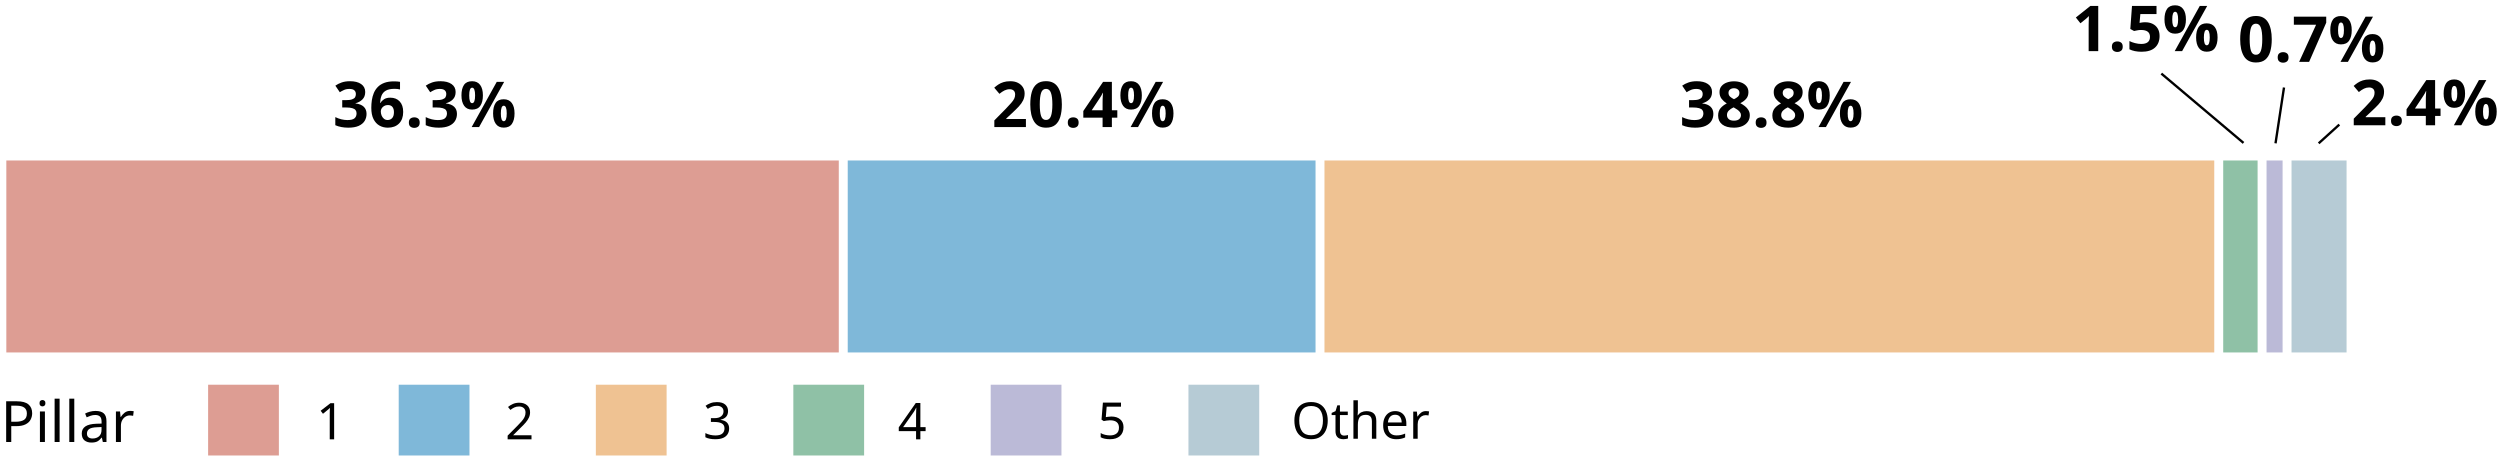
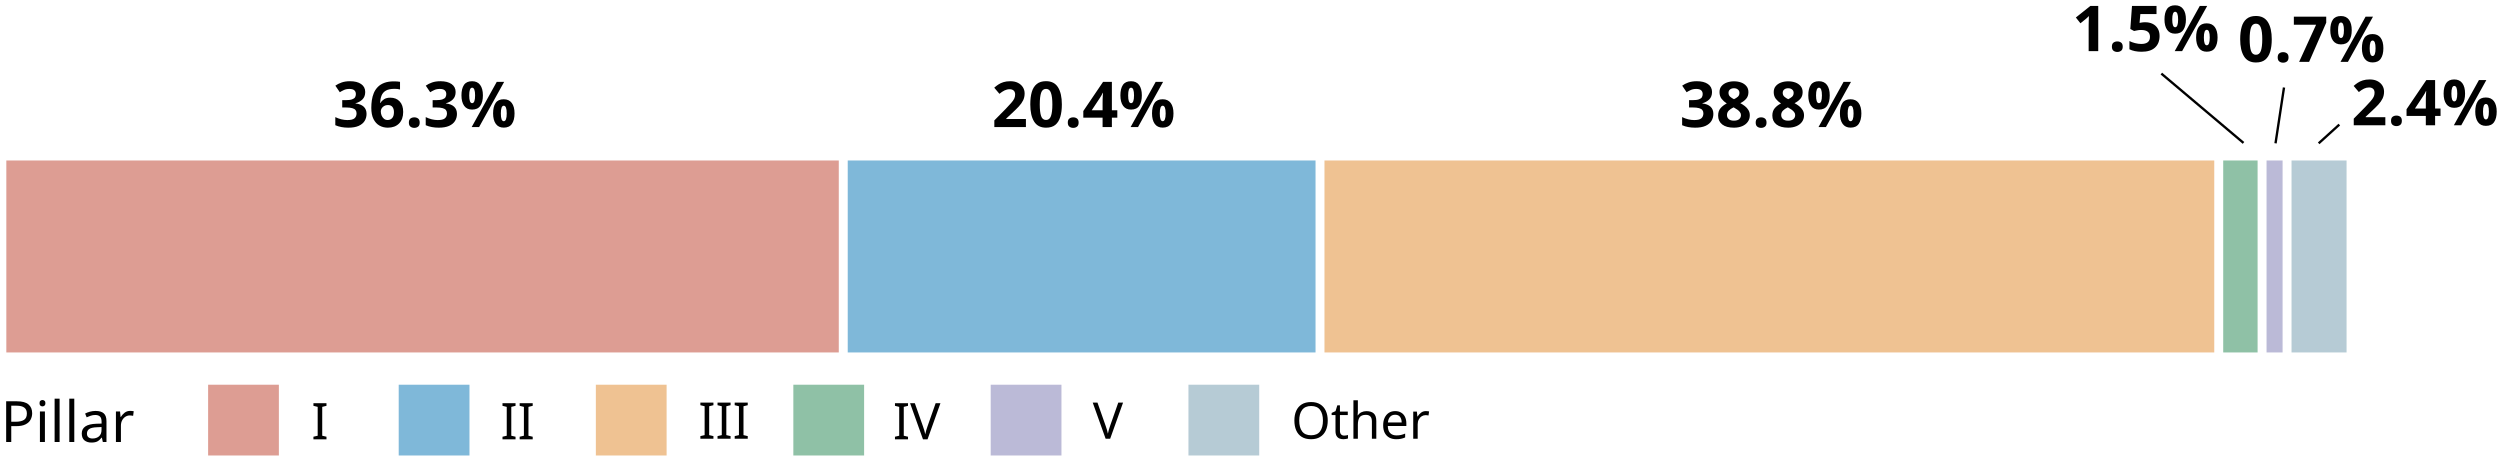
<svg xmlns="http://www.w3.org/2000/svg" class="svglite" width="790.339pt" height="145.997pt" viewBox="0 0 790.339 145.997" version="1.1" id="svg81">
  <defs id="defs11">
    <style type="text/css" id="style9">
    .svglite line, .svglite polyline, .svglite polygon, .svglite path, .svglite rect, .svglite circle {
      fill: none;
      stroke: #000000;
      stroke-linecap: round;
      stroke-linejoin: round;
      stroke-miterlimit: 10.00;
    }
  </style>
  </defs>
  <defs id="defs18">
    <clipPath id="cpMC4wMHw4NjQuMDB8MC4wMHw0MzIuMDA=">
      <rect x="0" y="0" width="864" height="432" id="rect15" />
    </clipPath>
  </defs>
  <g clip-path="url(#cpMC4wMHw4NjQuMDB8MC4wMHw0MzIuMDA=)" id="g20" transform="translate(-11,-25.45647)" />
  <defs id="defs25">
    <clipPath id="cpMTAuNDZ8ODU3LjAzfDYuOTd8MzU5LjA4">
      <rect x="10.46" y="6.97" width="846.57" height="352.11" id="rect22" />
    </clipPath>
  </defs>
  <rect x="2" y="50.732" width="263.167" height="60.691" style="fill:#bb3c28;stroke:none;stroke-width:1.07;stroke-linecap:square;stroke-linejoin:miter;fill-opacity:0.502" id="rect27" />
  <rect x="267.996" y="50.732" width="147.892" height="60.691" style="fill:#0072b3;stroke:none;stroke-width:1.07;stroke-linecap:square;stroke-linejoin:miter;fill-opacity:0.502" id="rect29" />
  <rect x="418.716" y="50.732" width="281.29" height="60.691" style="fill:#df8526;stroke:none;stroke-width:1.07;stroke-linecap:square;stroke-linejoin:miter;fill-opacity:0.502" id="rect31" />
  <rect x="702.835" y="50.732" width="10.872" height="60.691" style="fill:#20834e;stroke:none;stroke-width:1.07;stroke-linecap:square;stroke-linejoin:miter;fill-opacity:0.502" id="rect33" />
  <rect x="716.536" y="50.732" width="5.073" height="60.691" style="fill:#7876af;stroke:none;stroke-width:1.07;stroke-linecap:square;stroke-linejoin:miter;fill-opacity:0.502" id="rect35" />
  <rect x="724.438" y="50.732" width="17.397" height="60.691" style="fill:#6e97ab;stroke:none;stroke-width:1.07;stroke-linecap:square;stroke-linejoin:miter;fill-opacity:0.502" id="rect37" />
  <rect x="65.792" y="121.624" width="22.373" height="22.373" style="fill:#bb3c28;stroke:none;stroke-width:1.07;stroke-linecap:square;stroke-linejoin:miter;fill-opacity:0.502" id="rect55" />
  <rect x="188.368" y="121.624" width="22.373" height="22.373" style="fill:#df8526;stroke:none;stroke-width:1.07;stroke-linecap:square;stroke-linejoin:miter;fill-opacity:0.502" id="rect59" />
  <rect x="313.191" y="121.624" width="22.373" height="22.373" style="fill:#7876af;stroke:none;stroke-width:1.07;stroke-linecap:square;stroke-linejoin:miter;fill-opacity:0.502" id="rect63" />
  <rect x="126.048" y="121.624" width="22.373" height="22.373" style="fill:#0072b3;stroke:none;stroke-width:1.07;stroke-linecap:square;stroke-linejoin:miter;fill-opacity:0.502" id="rect57" />
  <rect x="250.802" y="121.624" width="22.373" height="22.373" style="fill:#20834e;stroke:none;stroke-width:1.07;stroke-linecap:square;stroke-linejoin:miter;fill-opacity:0.502" id="rect61" />
  <rect x="375.71" y="121.624" width="22.373" height="22.373" style="fill:#6e97ab;stroke:none;stroke-width:1.07;stroke-linecap:square;stroke-linejoin:miter;fill-opacity:0.502" id="rect65" />
  <text xml:space="preserve" style="font-weight:bold;font-size:20px;line-height:1.25;font-family:'Fira Sans';-inkscape-font-specification:'Fira Sans Bold';stroke-width:0.75;font-style:normal;font-stretch:normal;font-variant:normal" x="105.239" y="40.16" id="text743">
    <tspan id="tspan741" style="font-size:20px;stroke-width:0.75;-inkscape-font-specification:'Fira Sans Bold';font-family:'Fira Sans';font-weight:bold;font-style:normal;font-stretch:normal;font-variant:normal" x="105.239" y="40.16">36.3%</tspan>
  </text>
  <text xml:space="preserve" style="font-weight:bold;font-size:20px;line-height:1.25;font-family:'Fira Sans';-inkscape-font-specification:'Fira Sans Bold';stroke-width:0.75;font-style:normal;font-stretch:normal;font-variant:normal" x="313.548" y="40.16" id="text743-9">
    <tspan id="tspan741-8" style="font-size:20px;stroke-width:0.75;-inkscape-font-specification:'Fira Sans Bold';font-family:'Fira Sans';font-weight:bold;font-style:normal;font-stretch:normal;font-variant:normal" x="313.548" y="40.16">20.4%</tspan>
  </text>
  <text xml:space="preserve" style="font-weight:bold;font-size:20px;line-height:1.25;font-family:'Fira Sans';-inkscape-font-specification:'Fira Sans Bold';stroke-width:0.75;font-style:normal;font-stretch:normal;font-variant:normal" x="531.017" y="40.16" id="text743-9-4">
    <tspan id="tspan741-8-7" style="font-size:20px;stroke-width:0.75;-inkscape-font-specification:'Fira Sans Bold';font-family:'Fira Sans';font-weight:bold;font-style:normal;font-stretch:normal;font-variant:normal" x="531.017" y="40.16">38.8%</tspan>
  </text>
  <text xml:space="preserve" style="font-weight:bold;font-size:20px;line-height:1.25;font-family:'Fira Sans';-inkscape-font-specification:'Fira Sans Bold';stroke-width:0.75;font-style:normal;font-stretch:normal;font-variant:normal" x="655.063" y="16.16" id="text743-9-4-5">
    <tspan id="tspan741-8-7-9" style="font-size:20px;stroke-width:0.75;-inkscape-font-specification:'Fira Sans Bold';font-family:'Fira Sans';font-weight:bold;font-style:normal;font-stretch:normal;font-variant:normal" x="655.063" y="16.16">1.5%</tspan>
  </text>
  <text xml:space="preserve" style="font-weight:bold;font-size:20px;line-height:1.25;font-family:'Fira Sans';-inkscape-font-specification:'Fira Sans Bold';stroke-width:0.75;font-style:normal;font-stretch:normal;font-variant:normal" x="707.481" y="19.553" id="text743-9-4-5-9">
    <tspan id="tspan741-8-7-9-1" style="font-size:20px;stroke-width:0.75;-inkscape-font-specification:'Fira Sans Bold';font-family:'Fira Sans';font-weight:bold;font-style:normal;font-stretch:normal;font-variant:normal" x="707.481" y="19.553">0.7%</tspan>
  </text>
  <text xml:space="preserve" style="font-weight:bold;font-size:20px;line-height:1.25;font-family:'Fira Sans';-inkscape-font-specification:'Fira Sans Bold';stroke-width:0.75;font-style:normal;font-stretch:normal;font-variant:normal" x="743.31" y="39.604" id="text743-9-4-5-9-1">
    <tspan id="tspan741-8-7-9-1-5" style="font-size:20px;stroke-width:0.75;-inkscape-font-specification:'Fira Sans Bold';font-family:'Fira Sans';font-weight:bold;font-style:normal;font-stretch:normal;font-variant:normal" x="743.31" y="39.604">2.4%</tspan>
  </text>
  <path style="fill:none;stroke:#000000;stroke-width:0.75;stroke-linecap:butt;stroke-linejoin:miter;stroke-miterlimit:10;stroke-dasharray:none;stroke-opacity:1" d="m 683.277,23.262 25.974,21.919" id="path15261" />
  <path style="fill:none;stroke:#000000;stroke-width:0.75;stroke-linecap:butt;stroke-linejoin:miter;stroke-miterlimit:10;stroke-dasharray:none;stroke-opacity:1" d="M 722.054,27.665 719.373,45.307" id="path15261-6" />
  <path style="fill:none;stroke:#000000;stroke-width:0.75;stroke-linecap:butt;stroke-linejoin:miter;stroke-miterlimit:10;stroke-dasharray:none;stroke-opacity:1" d="m 739.541,39.391 -6.525,5.916" id="path15261-6-7" />
  <text xml:space="preserve" style="font-weight:bold;font-size:18px;line-height:1.25;font-family:Helvetica;-inkscape-font-specification:'Helvetica Bold';stroke-width:0.75" x="0.2" y="139.722" id="text17706">
    <tspan id="tspan17704" style="font-style:normal;font-variant:normal;font-weight:normal;font-stretch:normal;font-size:18px;font-family:'Fira Sans';-inkscape-font-specification:'Fira Sans Bold';stroke-width:0.75" x="0.2" y="139.722">Pillar</tspan>
  </text>
-   <text xml:space="preserve" style="font-style:normal;font-variant:normal;font-weight:normal;font-stretch:normal;font-size:16px;line-height:1.25;font-family:'Fira Sans';-inkscape-font-specification:'Fira Sans';stroke-width:0.75" x="99.944" y="138.89" id="text17706-8">
-     <tspan id="tspan17704-1" style="font-style:normal;font-variant:normal;font-weight:normal;font-stretch:normal;font-size:16px;font-family:'Fira Sans';-inkscape-font-specification:'Fira Sans';stroke-width:0.75" x="99.944" y="138.89">1</tspan>
+   <text xml:space="preserve" style="font-style:normal;font-variant:normal;font-weight:normal;font-stretch:normal;font-size:16px;line-height:1.25;font-family:'Fira Sans';-inkscape-font-specification:'Fira Sans';stroke-width:0.75" x="98.444" y="138.89" id="text17706-8">
+     <tspan id="tspan17704-1" style="font-style:normal;font-variant:normal;font-weight:normal;font-stretch:normal;font-size:16px;font-family:'Fira Sans';-inkscape-font-specification:'Fira Sans';stroke-width:0.75" x="98.444" y="138.89">I</tspan>
  </text>
-   <text xml:space="preserve" style="font-style:normal;font-variant:normal;font-weight:normal;font-stretch:normal;font-size:16px;line-height:1.25;font-family:'Fira Sans';-inkscape-font-specification:'Fira Sans';stroke-width:0.75" x="159.716" y="138.89" id="text17706-8-5">
-     <tspan id="tspan17704-1-9" style="font-style:normal;font-variant:normal;font-weight:normal;font-stretch:normal;font-size:16px;font-family:'Fira Sans';-inkscape-font-specification:'Fira Sans';stroke-width:0.75" x="159.716" y="138.89">2</tspan>
+   <text xml:space="preserve" style="font-style:normal;font-variant:normal;font-weight:normal;font-stretch:normal;font-size:16px;line-height:1.25;font-family:'Fira Sans';-inkscape-font-specification:'Fira Sans';stroke-width:0.75" x="158.216" y="138.89" id="text17706-8-5">
+     <tspan id="tspan17704-1-9" style="font-style:normal;font-variant:normal;font-weight:normal;font-stretch:normal;font-size:16px;font-family:'Fira Sans';-inkscape-font-specification:'Fira Sans';stroke-width:0.75" x="158.216" y="138.89">II</tspan>
  </text>
-   <text xml:space="preserve" style="font-style:normal;font-variant:normal;font-weight:normal;font-stretch:normal;font-size:16px;line-height:1.25;font-family:'Fira Sans';-inkscape-font-specification:'Fira Sans';stroke-width:0.75" x="222.274" y="138.698" id="text17706-8-54">
-     <tspan id="tspan17704-1-91" style="font-style:normal;font-variant:normal;font-weight:normal;font-stretch:normal;font-size:16px;font-family:'Fira Sans';-inkscape-font-specification:'Fira Sans';stroke-width:0.75" x="222.274" y="138.698">3</tspan>
+   <text xml:space="preserve" style="font-style:normal;font-variant:normal;font-weight:normal;font-stretch:normal;font-size:16px;line-height:1.25;font-family:'Fira Sans';-inkscape-font-specification:'Fira Sans';stroke-width:0.75" x="220.774" y="138.698" id="text17706-8-54">
+     <tspan id="tspan17704-1-91" style="font-style:normal;font-variant:normal;font-weight:normal;font-stretch:normal;font-size:16px;font-family:'Fira Sans';-inkscape-font-specification:'Fira Sans';stroke-width:0.75" x="220.774" y="138.698">III</tspan>
  </text>
-   <text xml:space="preserve" style="font-style:normal;font-variant:normal;font-weight:normal;font-stretch:normal;font-size:16px;line-height:1.25;font-family:'Fira Sans';-inkscape-font-specification:'Fira Sans';stroke-width:0.75" x="283.79" y="138.89" id="text17706-8-7">
-     <tspan id="tspan17704-1-5" style="font-style:normal;font-variant:normal;font-weight:normal;font-stretch:normal;font-size:16px;font-family:'Fira Sans';-inkscape-font-specification:'Fira Sans';stroke-width:0.75" x="283.79" y="138.89">4</tspan>
+   <text xml:space="preserve" style="font-style:normal;font-variant:normal;font-weight:normal;font-stretch:normal;font-size:16px;line-height:1.25;font-family:'Fira Sans';-inkscape-font-specification:'Fira Sans';stroke-width:0.75" x="282.29" y="138.89" id="text17706-8-7">
+     <tspan id="tspan17704-1-5" style="font-style:normal;font-variant:normal;font-weight:normal;font-stretch:normal;font-size:16px;font-family:'Fira Sans';-inkscape-font-specification:'Fira Sans';stroke-width:0.75" x="282.29" y="138.89">IV</tspan>
  </text>
-   <text xml:space="preserve" style="font-style:normal;font-variant:normal;font-weight:normal;font-stretch:normal;font-size:16px;line-height:1.25;font-family:'Fira Sans';-inkscape-font-specification:'Fira Sans';stroke-width:0.75" x="346.951" y="138.698" id="text17706-8-541">
-     <tspan id="tspan17704-1-8" style="font-style:normal;font-variant:normal;font-weight:normal;font-stretch:normal;font-size:16px;font-family:'Fira Sans';-inkscape-font-specification:'Fira Sans';stroke-width:0.75" x="346.951" y="138.698">5</tspan>
+   <text xml:space="preserve" style="font-style:normal;font-variant:normal;font-weight:normal;font-stretch:normal;font-size:16px;line-height:1.25;font-family:'Fira Sans';-inkscape-font-specification:'Fira Sans';stroke-width:0.75" x="345.451" y="138.698" id="text17706-8-541">
+     <tspan id="tspan17704-1-8" style="font-style:normal;font-variant:normal;font-weight:normal;font-stretch:normal;font-size:16px;font-family:'Fira Sans';-inkscape-font-specification:'Fira Sans';stroke-width:0.75" x="345.451" y="138.698">V</tspan>
  </text>
  <text xml:space="preserve" style="font-style:normal;font-variant:normal;font-weight:normal;font-stretch:normal;font-size:16px;line-height:1.25;font-family:'Fira Sans';-inkscape-font-specification:'Fira Sans';stroke-width:0.75" x="408.232" y="138.698" id="text17706-8-8">
    <tspan id="tspan17704-1-3" style="font-style:normal;font-variant:normal;font-weight:normal;font-stretch:normal;font-size:16px;font-family:'Fira Sans';-inkscape-font-specification:'Fira Sans';stroke-width:0.75" x="408.232" y="138.698">Other</tspan>
  </text>
</svg>
